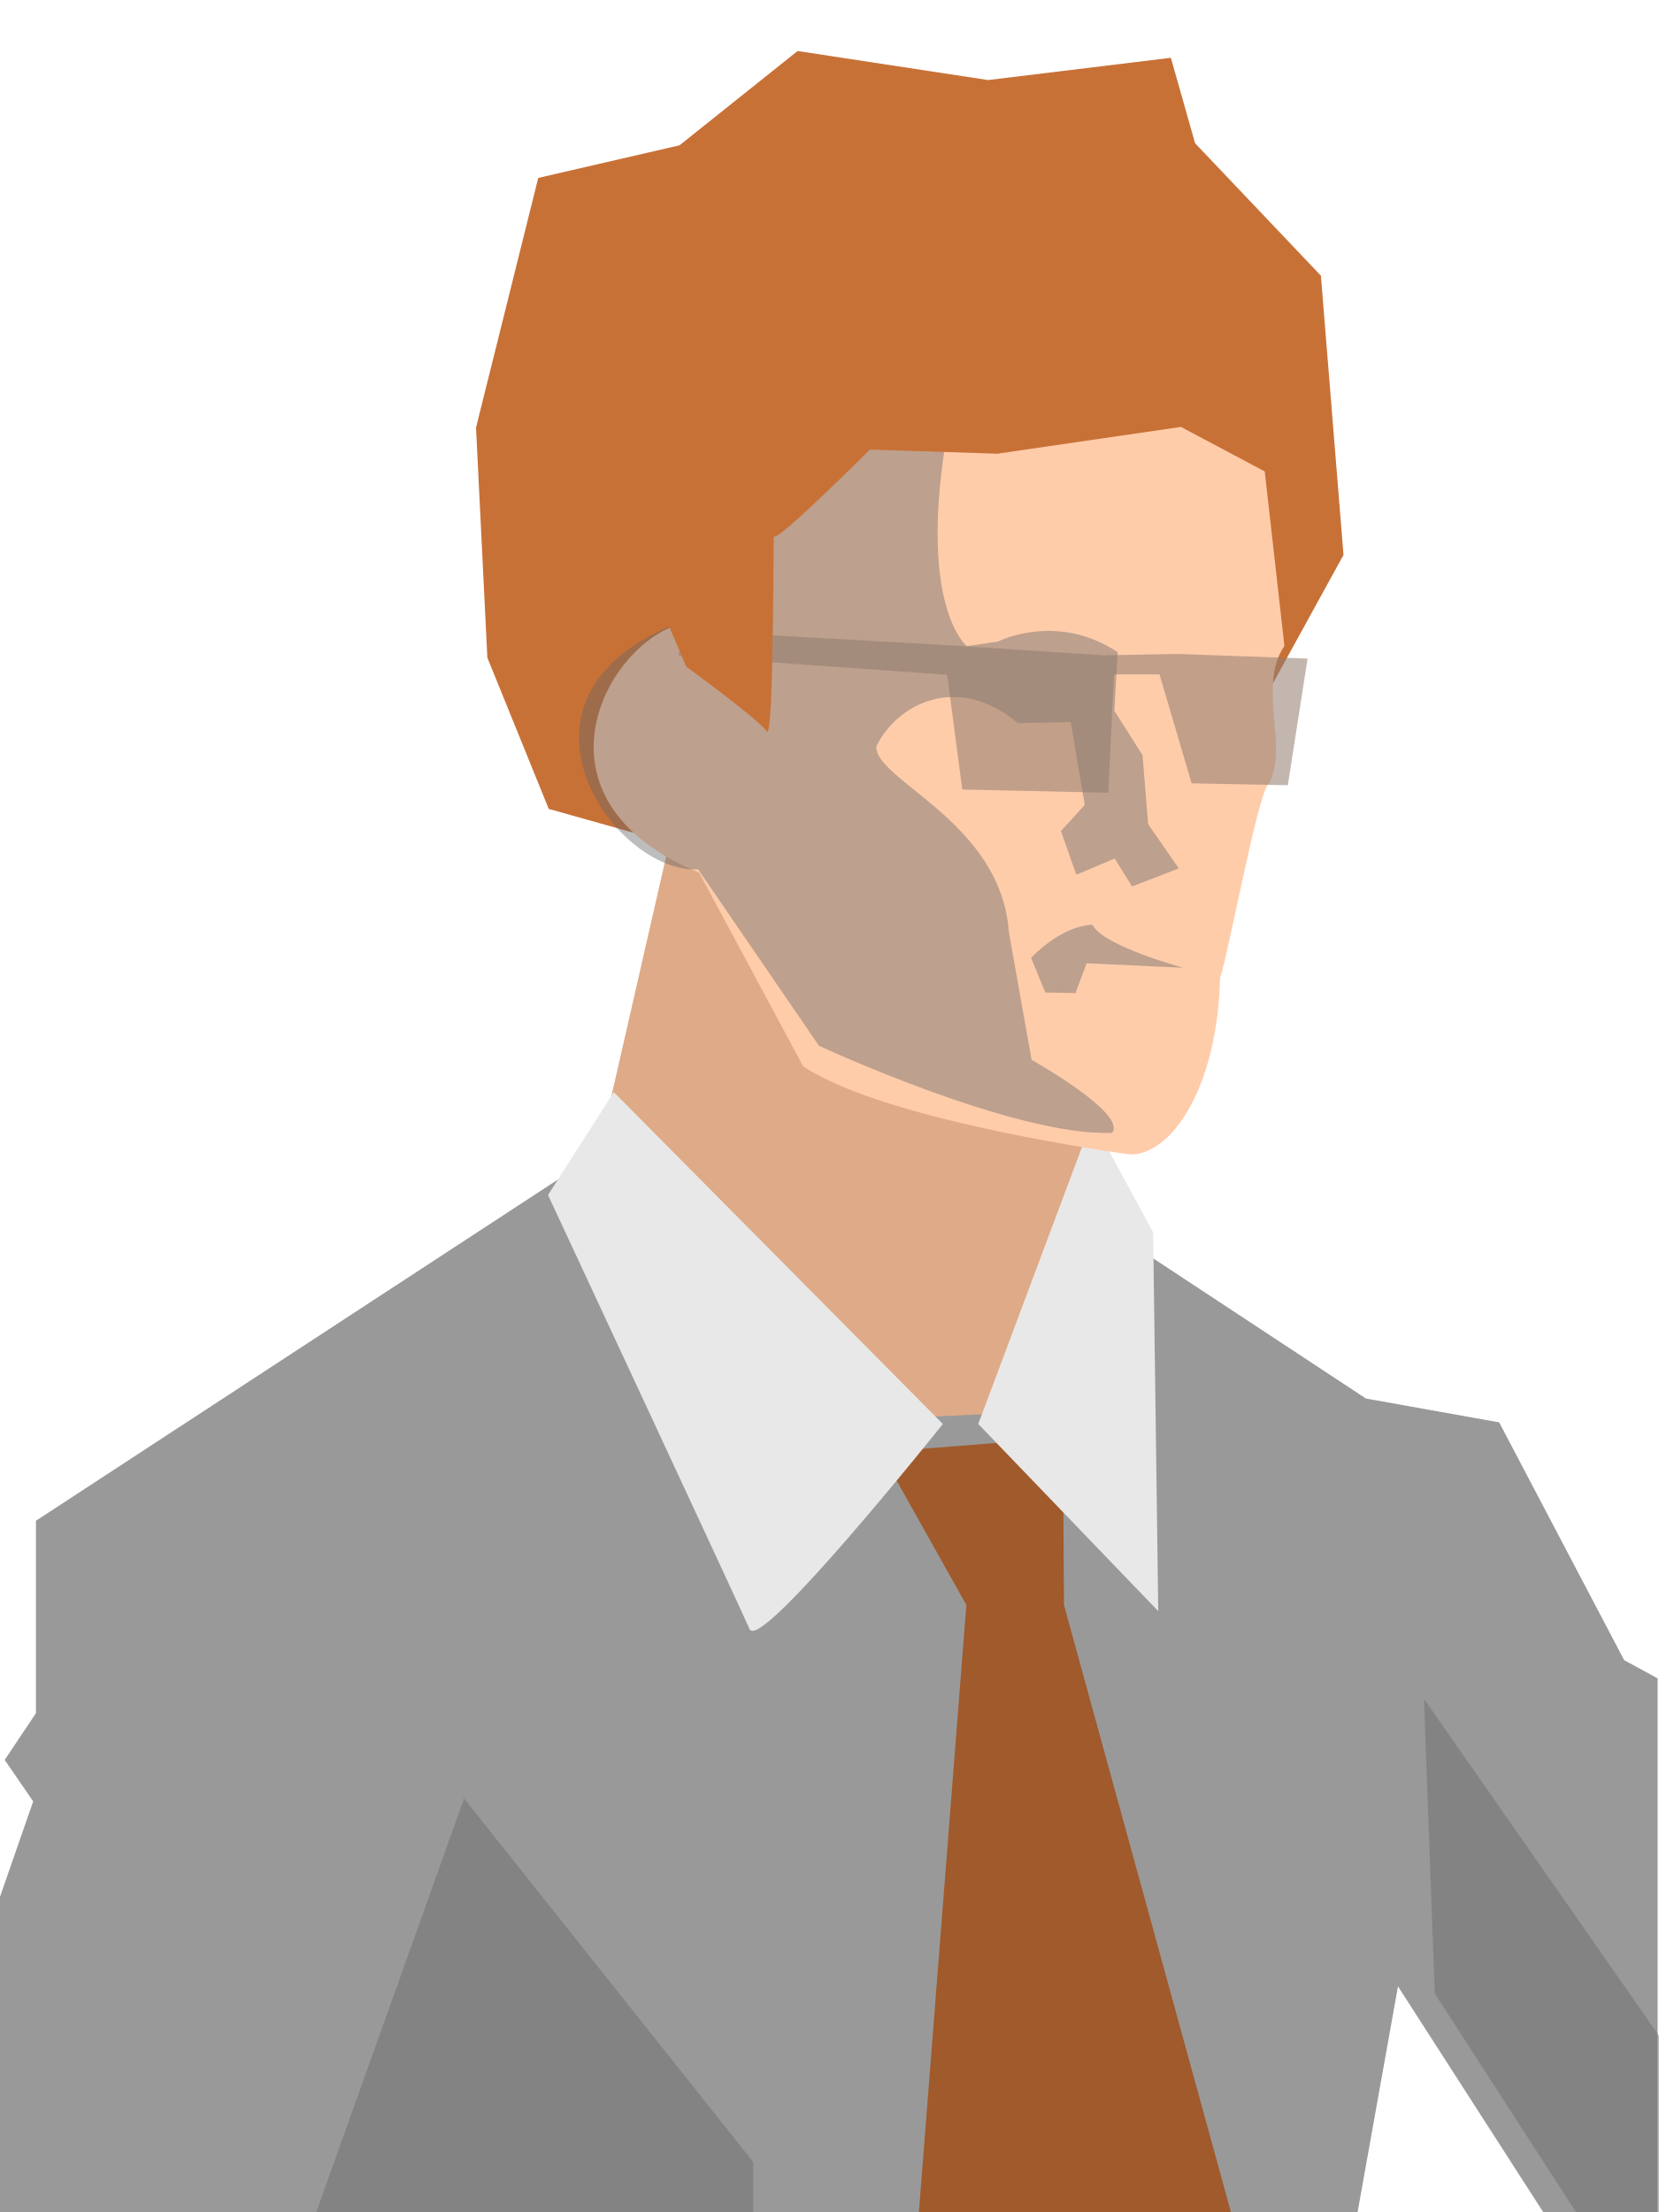
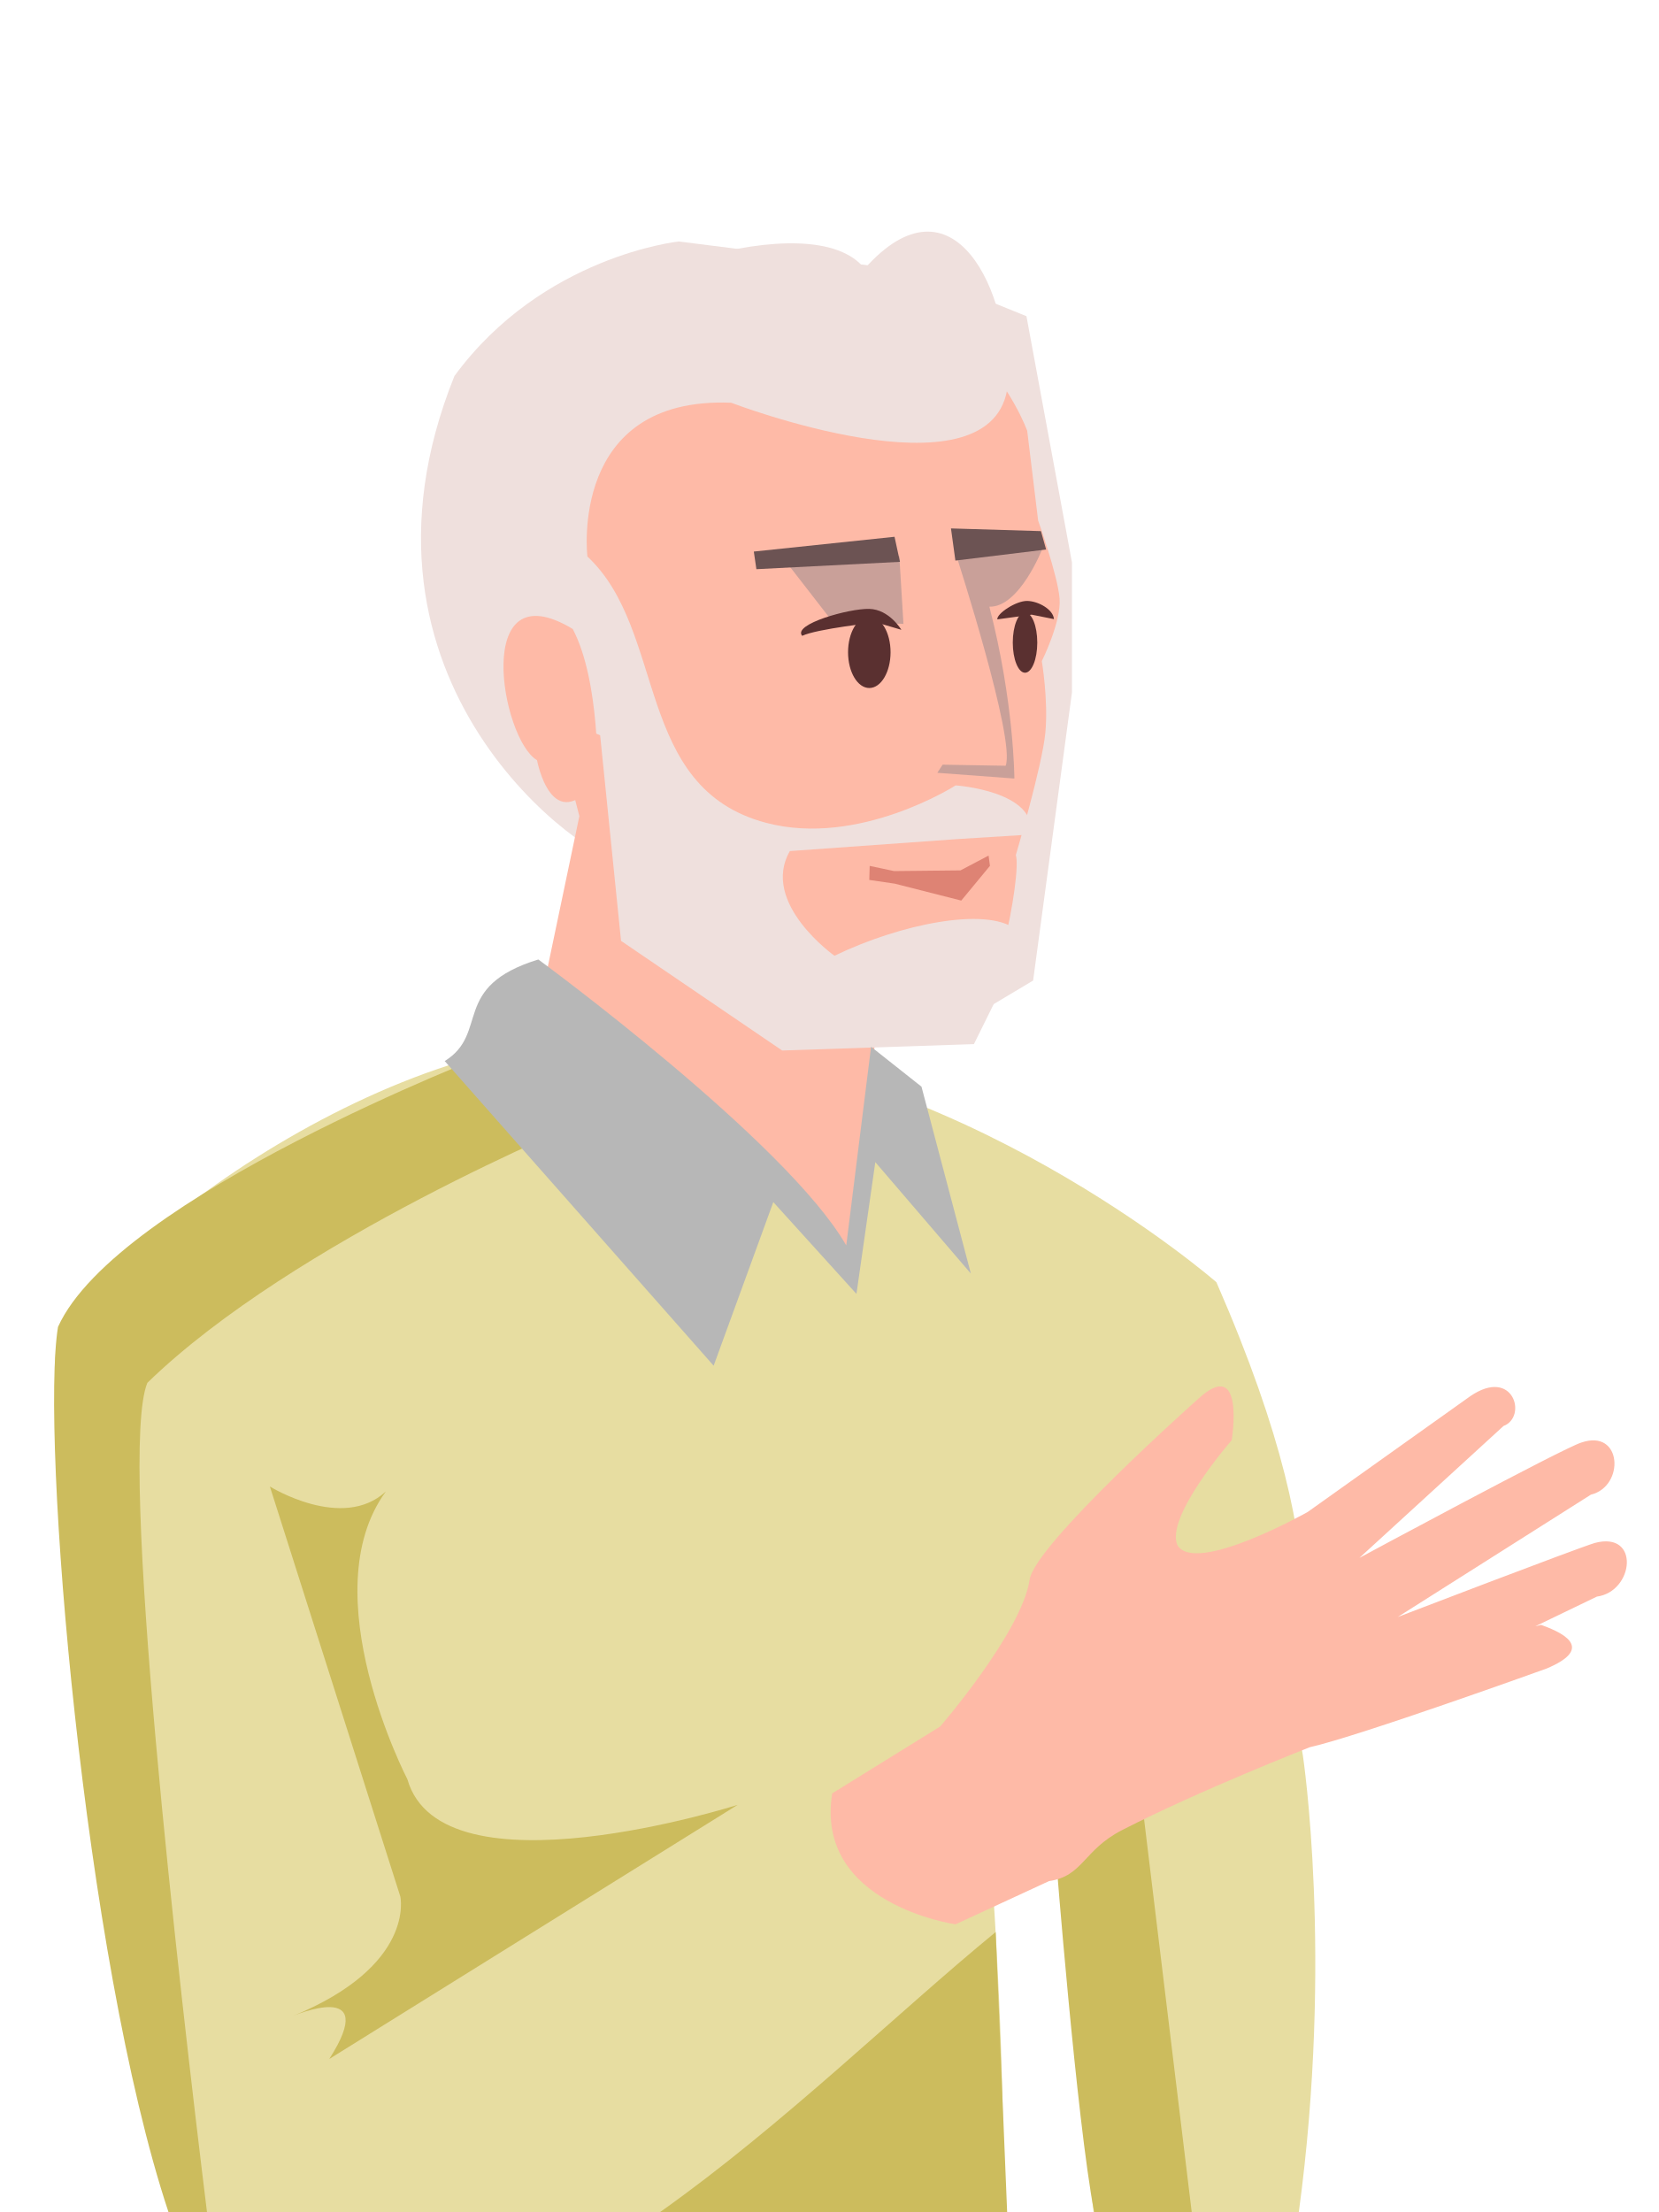
<svg xmlns="http://www.w3.org/2000/svg" id="SVGRoot" width="600px" height="800px" version="1.1" viewBox="0 0 600 800">
-   <path d="m250 270-33.8 148 135 138 58.3-120-16.7-35.5z" fill="#deaa87" />
-   <path d="m218 416-205 134v69.6l-11.3 16.9 10.3 15-12 34.5v114h491l14.6-81.6 52.5 81.6h41.4v-193l-12.1-6.58-45.2-86-48.2-8.63-98.2-64.7-18.9 69.4-51 2.37-109-96.8z" fill="#999" />
-   <path d="m384 520-65.5 5.16 31 55.3-17.2 220h113l-60.5-220-0.396-59.9z" fill="#a05a2c" />
-   <path d="m515 615 3.91 106 54.4 84.2 26.8-2.08v-66.7l-85.1-122z" fill="#666" fill-opacity=".43" />
-   <path d="m168 650-53.6 150h158v-18.1l-105-132z" fill="#666" fill-opacity=".43" />
-   <path d="m222 395 119 120s-66.1 82.9-69.9 74.2-72.9-157-72.9-157z" fill="#e8e8e8" />
-   <path d="m395 405-41.2 110 65.1 67.7-1.85-137z" fill="#e8e8e8" />
-   <path d="m450 266 35.9-65.3-8.18-101-45.5-47.9-8.76-30.9-66.1 8.05-68.9-10.5-42.7 34.1-51.1 11.8-22.5 90.3 4.1 83.2 22.2 54.7 43 12.1z" fill="#c87137" />
-   <path d="m456 158 8.52 75.6c-9.81 14.4 1.46 36.5-5.47 49.6-3.92 2.26-14.3 59.7-17.8 70.6-0.941 39.4-17.6 64.3-32.8 63.7 0 0-88.2-11.8-118-31.9l-37.6-70c-64.5-26.5-33.7-83.5-5.68-90.3 0 0-28.9-179 95-163 124 16.1 114 95.9 114 95.9z" fill="#fca" />
-   <path d="m361 232s21-10.8 43.2 3.86l-1.17 21.2 10.2 16.1 2 24.9 11.1 16-16.9 6.54-6.27-10.1-13.9 5.85-5.55-15.8 8.61-9.44-5.07-30-19.1 0.423c-22.2-18.6-44-6.54-51.2 8.38-0.686 12.3 45.1 27.2 47.9 67.1l8.24 46.3s34.7 19.4 29.1 26.4c-35.2 1.41-106-31.5-106-31.5l-43.7-63.8c-30.6 1.78-76.3-63.2-6.02-89.6 0.573-22.5 0.18-65.4 0.18-65.4l95.3 0.863c-9.49 59.6 7.69 73.4 7.69 73.4z" fill="#666" fill-opacity=".43" />
-   <path d="m247 228 93.6 5.21 58.5 3.79 26.6-0.491 47.2 1.68-7.14 45.8-34.8-0.686-11.6-39.4h-16.5l-2.03 42.8-52.8-1.16-5.49-41.5-97.1-6.9z" fill="#917c6f" fill-opacity=".553" />
-   <path d="m428 350-35-1.62-4.06 10.8-10.9-0.241-5.12-12.5s10.4-11.5 22.2-12c3.43 7.57 32.9 15.6 32.9 15.6z" fill="#666" fill-opacity=".43" />
-   <path d="m464 174-36.9-19.6-66.4 9.69-46.1-1.49s-34.4 34.4-34.7 31.3 0.051 74.7-2.61 70.6c-2.66-4.16-29.1-23.4-29.1-23.4l-15.5-36.5-0.737-142 174-18 62.8 69.3z" fill="#c87137" />
+   <defs id="defs29359" />
+   <path id="path1958" style="fill:#e7dda1;fill-opacity:1;stroke:none;stroke-width:1.804px;stroke-linecap:butt;stroke-linejoin:miter;stroke-opacity:1" d="M 217.393 375.795 C 129.843 375.211 19.116 464.268 19.883 492.381 C 24.659 550.592 69.615 775.578 69.615 775.578 C 70.095 784.855 70.966 792.837 71.885 800 L 362.516 800 C 363.956 750.03 359 681.662 359 681.662 L 384.479 671.305 C 384.479 697.768 391.373 762.998 395.514 800 L 469.738 800 C 482.212 707.995 471.223 635.025 471.223 635.025 C 464.565 601.091 489.155 576.432 439.928 463.732 C 439.928 463.732 345.64 381.378 234.555 377.152 C 228.964 376.272 223.229 375.834 217.393 375.795 z " />
+   <path id="path22075" style="fill:#ccbc5d;fill-opacity:1;stroke:none;stroke-width:1.804px;stroke-linecap:butt;stroke-linejoin:miter;stroke-opacity:1" d="M 177.189 380.982 C 177.189 380.982 42.249 432.821 20.979 479.896 C 14.559 519.059 30.326 707.936 60.924 800 L 74.857 800 C 64.87 718.777 42.603 526.191 53.285 500.127 C 106.445 448.397 211.799 405.234 211.799 405.234 L 177.189 380.982 z " />
+   <path style="fill:#efe0dd;fill-opacity:1;stroke:none;stroke-width:1.804px;stroke-linecap:butt;stroke-linejoin:miter;stroke-opacity:1" d="m 331.22,98.148 40.007,16.205 16.464,89.052 v 47.04 L 373.64,354.629 349.63,368.966 226.37,312.442 C 212.235,311.671 119.633,247.123 164.359,135.971 196.288,92.468 245.501,87.333 245.501,87.333 Z" id="path11243" />
+   <path style="fill:#febaa7;fill-opacity:1;stroke:none;stroke-width:1.804px;stroke-linecap:butt;stroke-linejoin:miter;stroke-opacity:1" d="m 371.505,155.824 c 0,0 -21.079,-59.884 -93.458,-59.24 C 206.419,96.551 175.492,154.708 187.465,210.054 l 22.072,85.102 32.242,52.742 c 6.291,8.018 84.222,35.453 106.518,22.193 10.829,1.982 21.404,-54.325 19.087,-60.824 0,0 9.562,-32.375 10.678,-44.234 1.116,-11.859 -1.276,-25.931 -1.276,-25.931 0,0 7.121,-14.262 6.421,-22.69 -0.7,-8.429 -7.756,-28.169 -7.756,-28.169 z" id="path881" />
+   <path style="fill:#febaa7;fill-opacity:1;stroke:none;stroke-width:1.804px;stroke-linecap:butt;stroke-linejoin:miter;stroke-opacity:1" d="m 317.414,364.547 -7.251,89.049 -118.028,-75.413 17.401,-83.027 z" id="path1315" />
+   <path style="fill:#efe0dd;fill-opacity:1;stroke:none;stroke-width:1.804px;stroke-linecap:butt;stroke-linejoin:miter;stroke-opacity:1" d="m 364.236,141.101 c -7.296,40.01 -99.79,4.556 -99.79,4.556 -58.932,-2.371 -52.005,55.609 -52.005,55.609 28.874,26.96 16.715,83.637 64.643,96.323 33.549,8.88 68.543,-13.541 68.543,-13.541 0,0 29.712,2.051 27.073,17.77 l -26.097,1.624 -60.953,4.358 c -10.749,18.822 16.152,37.864 16.152,37.864 24.063,-11.636 54.853,-17.648 65.361,-9.68 1.043,9.026 -2.211,11.773 -3.872,19.268 l -11.064,22.369 -69.344,2.311 -58.276,-39.66 -7.557,-74.356 c -20.686,-7.629 -46.21,-63.413 -26.621,-139.72 21.925,-25.071 103.361,-53.042 122.274,-29.039 31.853,-35.819 53.025,7.614 51.533,43.945 z" id="path7147" />
+   <path style="fill:#ab9292;fill-opacity:0.637;stroke:none;stroke-width:1.804px;stroke-linecap:butt;stroke-linejoin:miter;stroke-opacity:1" d="m 325.252,201.12 -41.885,0.875 17.831,22.979 25.544,0.646 z" id="path12108" />
+   <path style="fill:#ab9292;fill-opacity:0.637;stroke:none;stroke-width:1.804px;stroke-linecap:butt;stroke-linejoin:miter;stroke-opacity:1" d="m 377.062,198.28 -31.067,3.046 c 0,0 21.423,66.323 17.709,75.621 l -22.802,-0.387 -1.906,2.939 27.865,2.067 c 0,0 -0.061,-27.554 -9.043,-62.151 10.962,0.295 19.243,-21.135 19.243,-21.135 z" id="path12108-3" />
+   <path style="fill:#de8374;fill-opacity:1;stroke:none;stroke-width:1.804px;stroke-linecap:butt;stroke-linejoin:miter;stroke-opacity:1" d="m 357.538,309.433 -10.176,5.357 -24.012,0.247 -8.819,-1.874 -0.143,5.076 9.217,1.35 24.048,6.121 10.378,-12.566 z" id="path13092" />
+   <path style="fill:#b7b7b7;fill-opacity:1;stroke:none;stroke-width:1.804px;stroke-linecap:butt;stroke-linejoin:miter;stroke-opacity:1" d="m 194.699,347.008 c -31.918,9.814 -17.525,26.592 -33.863,36.742 l 97.262,110.179 21.581,-59.171 30.07,33.201 6.82,-47.662 34.563,40.313 -17.865,-67.605 -18.231,-14.434 c 0,0 -6.898,55.198 -8.979,71.861 C 284.612,412.948 194.699,347.008 194.699,347.008 Z" id="path15665" />
+   <path style="fill:#febaa7;fill-opacity:1;stroke:none;stroke-width:1.804px;stroke-linecap:butt;stroke-linejoin:miter;stroke-opacity:1" d="m 207.141,227.476 c -36.561,-22.038 -25.906,39.821 -12.919,47.46 0,0 5.304,28.723 21.868,7.125 0,0 1.089,-35.504 -8.949,-54.585 z" id="path18169" />
+   <path style="fill:#6c5353;stroke:none;stroke-width:1.804px;stroke-linecap:butt;stroke-linejoin:miter;stroke-opacity:1" d="m 272.625,199.48 50.895,-5.347 1.963,9.065 -51.923,2.656 z" id="path12067" />
+   <path style="fill:#6c5353;stroke:none;stroke-width:1.804px;stroke-linecap:butt;stroke-linejoin:miter;stroke-opacity:1" d="m 343.933,191.11 1.597,11.628 32.815,-3.995 -1.88,-6.657 z" id="path12069" />
+   <path style="fill:#5a3030;fill-opacity:1;stroke:none;stroke-width:1.804px;stroke-linecap:butt;stroke-linejoin:miter;stroke-opacity:1" d="m 290.124,229.959 c -3.619,-4.184 17,-9.943 24.264,-9.748 7.263,0.195 11.599,7.566 11.599,7.566 l -9.117,-2.69 c 0,0 -21.567,2.362 -26.745,4.872 z" id="path12004" />
+   <path style="fill:#5a3030;fill-opacity:1;stroke:none;stroke-width:1.804px;stroke-linecap:butt;stroke-linejoin:miter;stroke-opacity:1" d="m 360.693,224.003 c -0.249,-2.084 6.801,-6.769 10.865,-6.668 4.064,0.101 9.391,3.142 9.612,6.576 l -8.054,-1.608 z" id="path12006" />
+   <ellipse style="fill:#5a3030;fill-opacity:1;stroke:none;stroke-width:6.683;stroke-opacity:1;paint-order:stroke fill markers" id="path12030" cx="314.397" cy="235.895" rx="7.687" ry="12.934" />
+   <ellipse style="fill:#5a3030;fill-opacity:1;stroke:none;stroke-width:6.683;stroke-opacity:1;paint-order:stroke fill markers" id="path12032" cx="370.715" cy="232.396" rx="4.43" ry="10.908" />
+   <path style="fill:#ccbc5d;fill-opacity:1;stroke:none;stroke-width:1.804px;stroke-linecap:butt;stroke-linejoin:miter;stroke-opacity:1" d="m 266.785,652.747 -147.695,91.905 c 18.795,-29.331 -13.254,-15.494 -13.254,-15.494 44.654,-18.278 38.949,-43.246 38.949,-43.246 L 97.604,537.612 c 0,0 26.25,16.335 41.947,1.794 -27.026,37.006 7.78,104.07 7.78,104.07 12.357,43.444 119.454,9.271 119.454,9.271 z" id="path23958" />
+   <path id="path25847" style="fill:#ccbc5d;fill-opacity:1;stroke:none;stroke-width:1.804px;stroke-linecap:butt;stroke-linejoin:miter;stroke-opacity:1" d="M 360.098 698.754 C 324.628 727.822 283.112 768.574 238.768 800 L 364.246 800 L 360.098 698.754 z " />
+   <path id="path25847-7" style="fill:#ccbc5d;fill-opacity:1;stroke:none;stroke-width:1.804px;stroke-linecap:butt;stroke-linejoin:miter;stroke-opacity:1" d="M 412.484 647.314 C 400.022 657.528 381.861 671.012 381.861 671.012 C 381.861 671.012 389.33 766.487 395.709 800 L 430.998 800 L 412.484 647.314 z " />
+   <path style="fill:#febaa7;fill-opacity:1;stroke:none;stroke-width:1.804px;stroke-linecap:butt;stroke-linejoin:miter;stroke-opacity:1" d="m 340.03,624.413 c 0,0 29.441,-34.056 32.337,-53.03 1.696,-12.733 60.947,-65.441 60.947,-65.441 17.216,-15.826 12.147,14.924 12.147,14.924 0,0 -24.148,27.683 -19.637,37.95 6.491,10.915 47.111,-11.985 47.111,-11.985 l 58.82,-41.889 c 15.612,-10.671 20.749,7.516 12.012,10.784 l -52.115,47.702 c 0,0 73.399,-39.585 80.229,-41.698 14.864,-5.136 15.831,15.833 3.476,18.839 l -69.846,44.239 c 0,0 64.189,-24.617 71.251,-26.773 16.488,-4.413 14.207,17.598 0.758,19.403 l -22.256,10.73 2.091,-0.501 c 10.561,3.728 17.802,9.121 2.021,15.773 0,0 -67.817,24.458 -85.674,28.467 0,0 -39.994,15.649 -67.924,29.994 -14.023,7.202 -14.026,16.651 -26.398,18.428 l -33.789,15.624 c 0,0 -51.072,-7.238 -44.613,-47.35 z" id="path3076" />
</svg>
